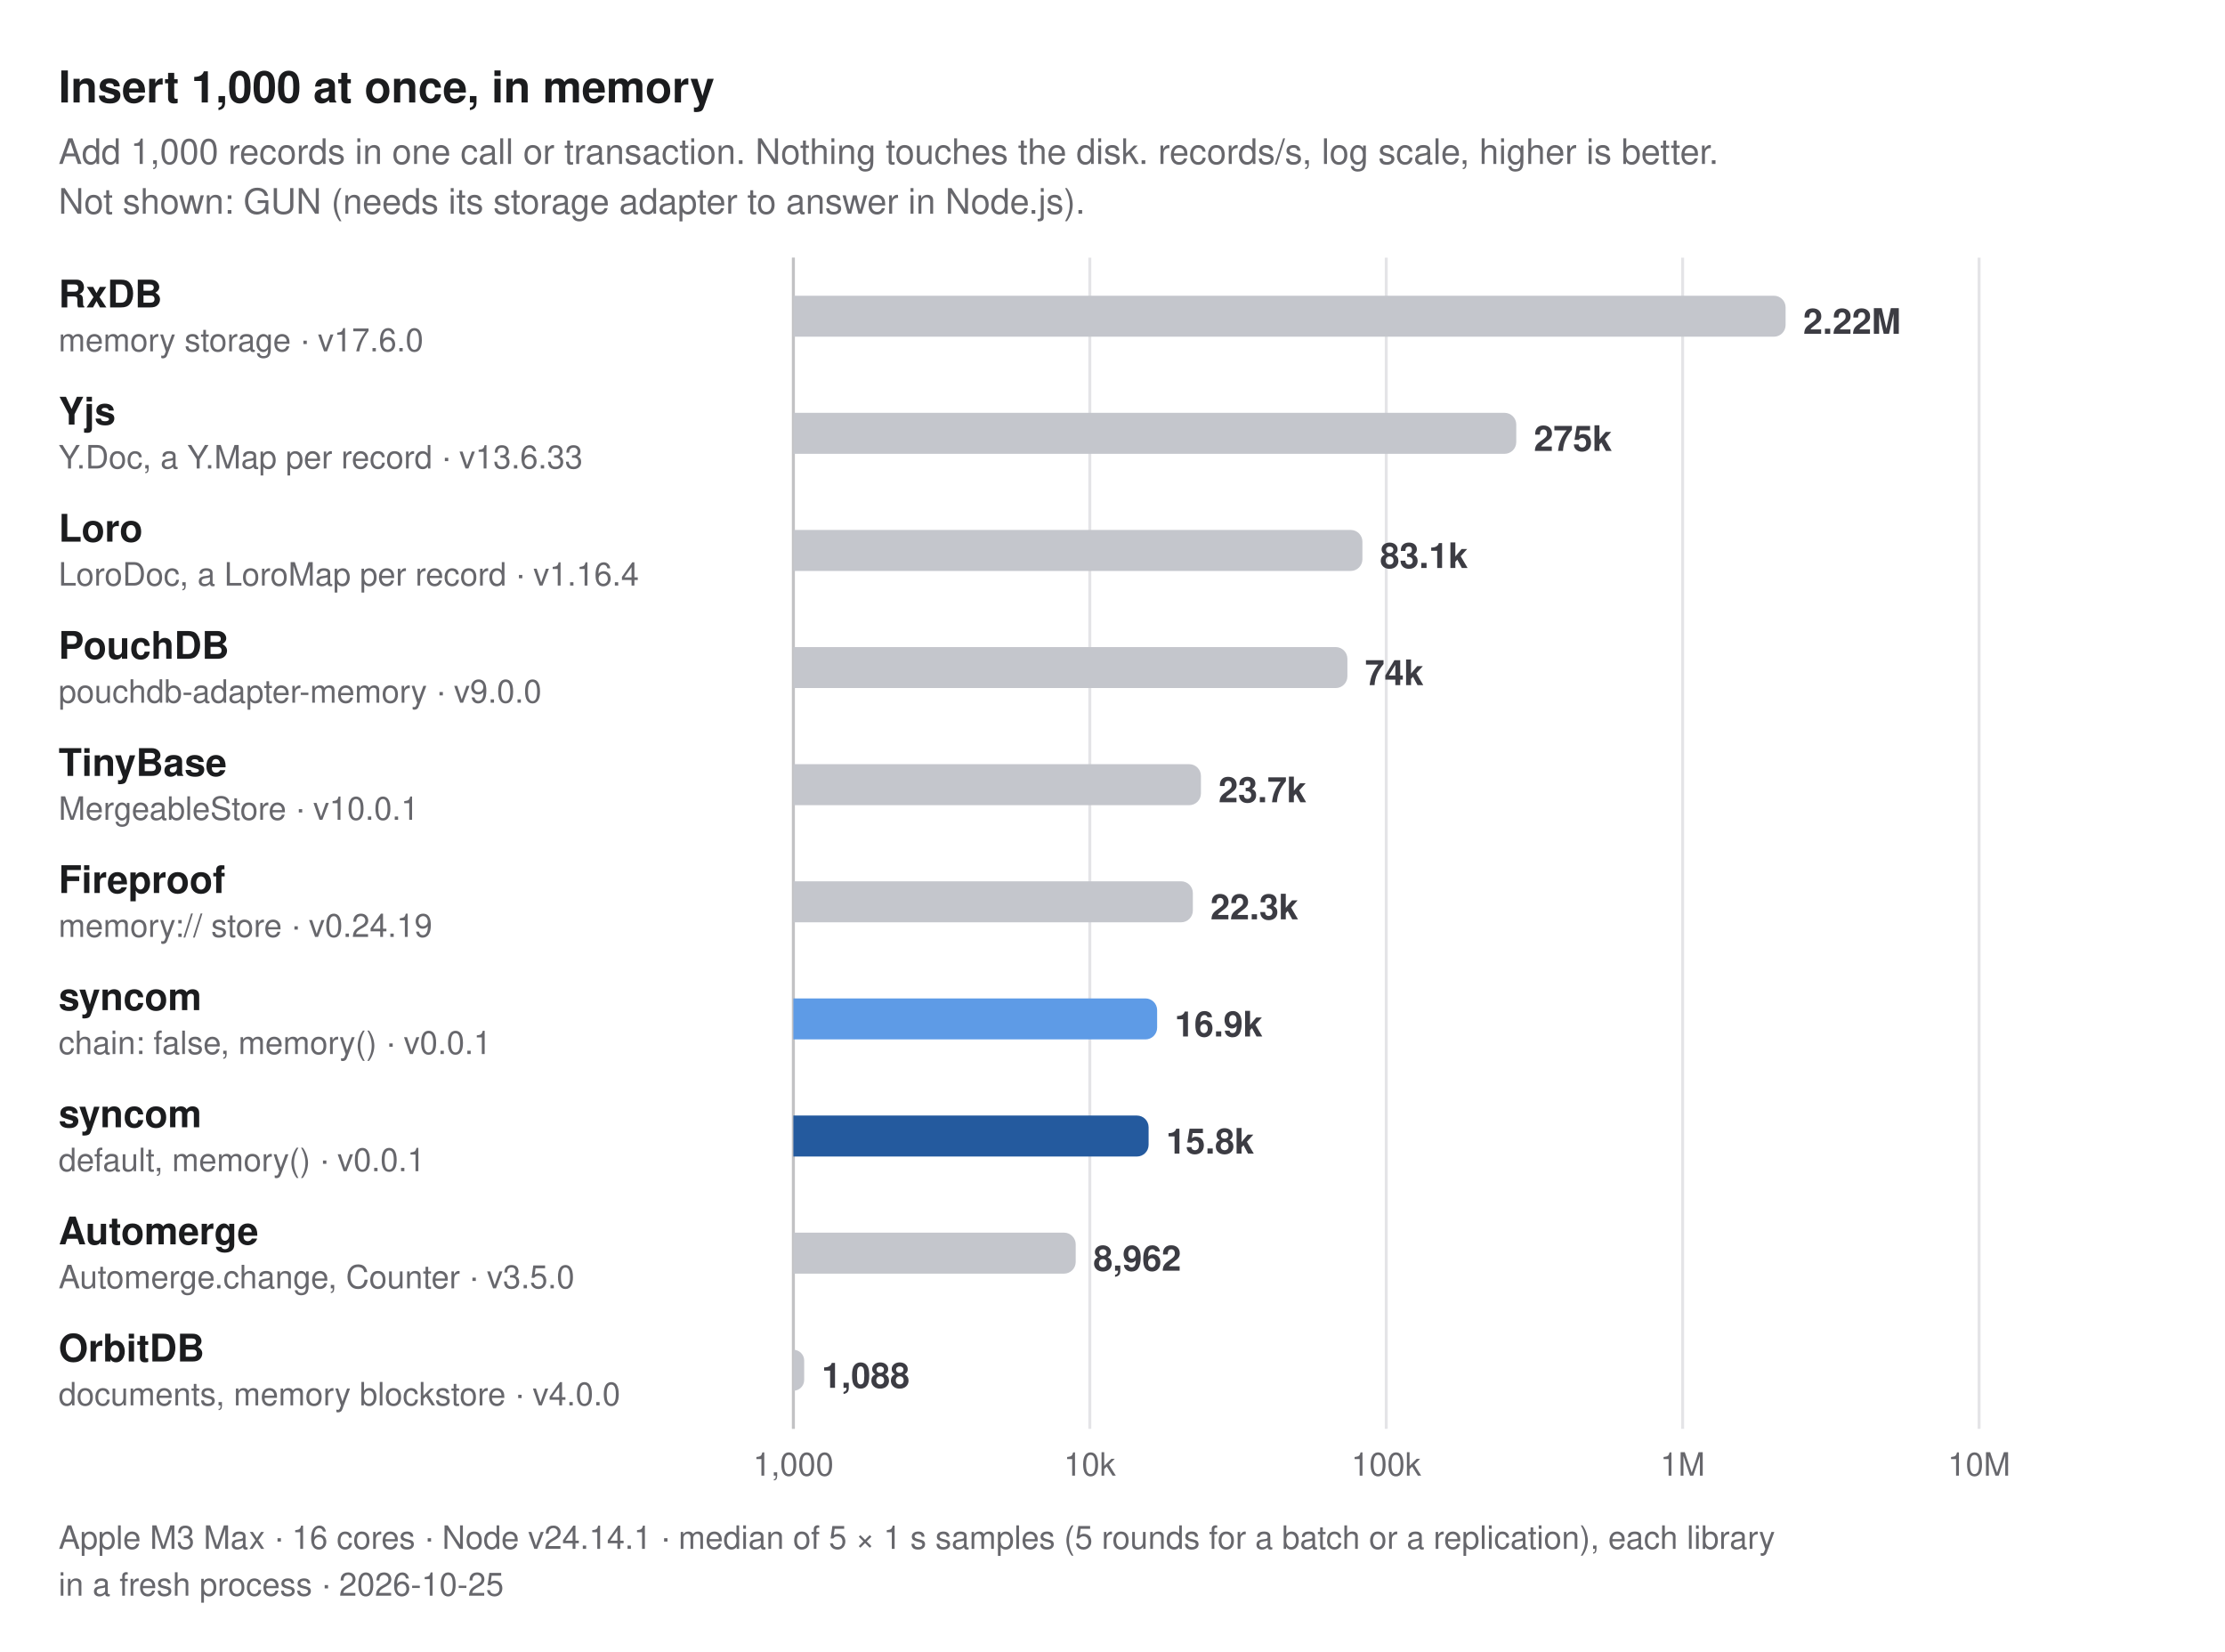
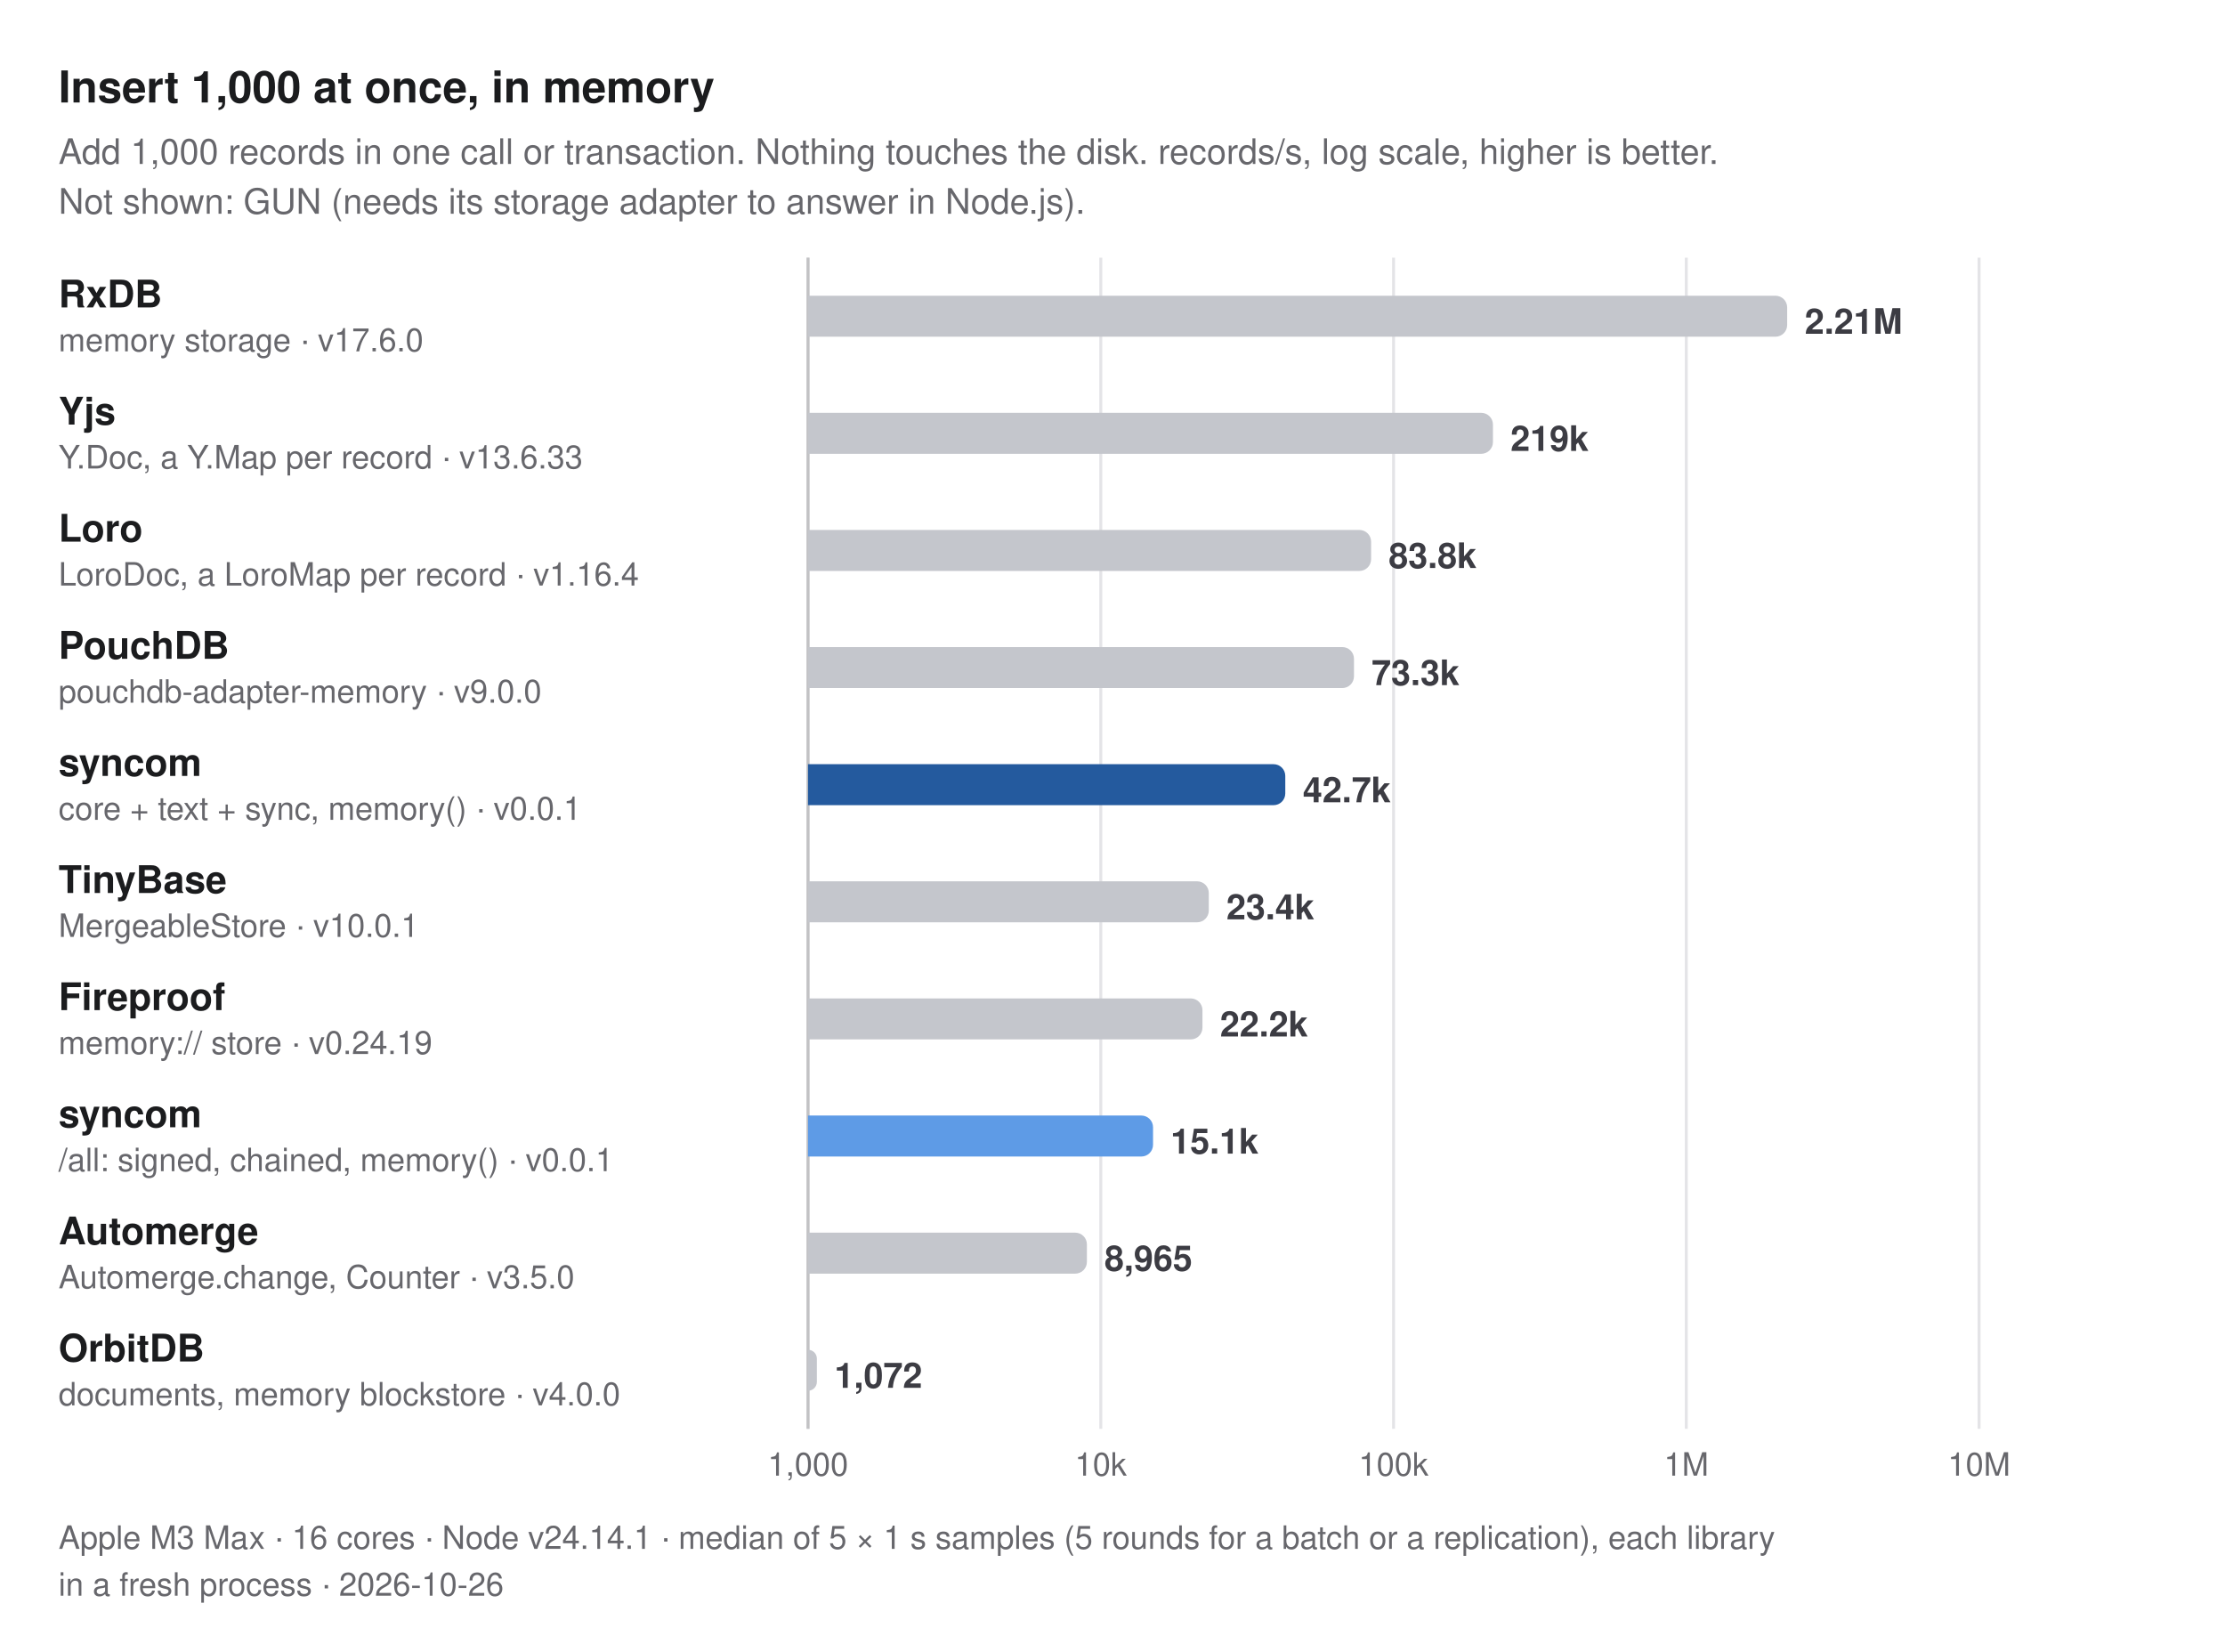
<svg xmlns="http://www.w3.org/2000/svg" width="760" height="564" viewBox="0 0 760 564" role="img" aria-label="Insert 1,000 at once, in memory. Add 1,000 records in one call or transaction. Nothing touches the disk. records/s, log scale, higher is better. Not shown: GUN (needs its storage adapter to answer in Node.js).">
  <style>
  text { font-family: -apple-system, BlinkMacSystemFont, "Segoe UI", Helvetica, Arial, sans-serif; }
  .title { font-size: 15px; font-weight: 700; fill: #1b1c1e; }
  .subtitle, .caption { font-size: 12px; fill: #67676c; }
  .caption { font-size: 11px; }
  .group { font-size: 11px; font-weight: 600; letter-spacing: 0.06em; fill: #67676c; }
  .label { font-size: 13px; font-weight: 600; fill: #1b1c1e; }
  .label.primary, .label.secondary { font-weight: 700; }
  .sublabel { font-size: 11px; fill: #67676c; }
  .value { font-size: 12px; font-weight: 600; fill: #3c3c43; font-variant-numeric: tabular-nums; }
  .value.small { font-size: 10px; }
  .legend { font-size: 11px; fill: #3c3c43; }
  .tick { font-size: 11px; fill: #67676c; font-variant-numeric: tabular-nums; }
  .grid { stroke: #e4e4e7; stroke-width: 1; }
  .axis { stroke: #c2c2c4; stroke-width: 1; }
  .ref { stroke: #67676c; stroke-width: 1; stroke-dasharray: 3 3; }
  .bar { fill: #c4c6cc; }
  .bar.primary { fill: #245a9e; }
  .bar.secondary { fill: #5e9be6; }
  @media (prefers-color-scheme: dark) {
    .title, .label { fill: #dfdfd6; }
    .subtitle, .caption, .group, .sublabel, .tick { fill: #98989f; }
    .value, .legend { fill: #c2c2c4; }
    .grid { stroke: #2e2e32; }
    .axis { stroke: #48484c; }
    .ref { stroke: #98989f; }
    .bar { fill: #46474e; }
    .bar.primary { fill: #8dbcf2; }
    .bar.secondary { fill: #3d7bd0; }
  }
</style>
  <text class="title" x="20" y="35">Insert 1,000 at once, in memory</text>
  <text class="subtitle" x="20" y="56">Add 1,000 records in one call or transaction. Nothing touches the disk. records/s, log scale, higher is better.</text>
  <text class="subtitle" x="20" y="73">Not shown: GUN (needs its storage adapter to answer in Node.js).</text>
-   <line class="grid" x1="271" y1="88" x2="271" y2="488" />
-   <text class="tick" x="271" y="504" text-anchor="middle">1,000</text>
-   <line class="grid" x1="372.25" y1="88" x2="372.25" y2="488" />
-   <text class="tick" x="372.25" y="504" text-anchor="middle">10k</text>
-   <line class="grid" x1="473.5" y1="88" x2="473.5" y2="488" />
-   <text class="tick" x="473.5" y="504" text-anchor="middle">100k</text>
-   <line class="grid" x1="574.75" y1="88" x2="574.75" y2="488" />
-   <text class="tick" x="574.75" y="504" text-anchor="middle">1M</text>
+   <line class="grid" x1="276" y1="88" x2="276" y2="488" />
+   <text class="tick" x="276" y="504" text-anchor="middle">1,000</text>
+   <line class="grid" x1="376" y1="88" x2="376" y2="488" />
+   <text class="tick" x="376" y="504" text-anchor="middle">10k</text>
+   <line class="grid" x1="476" y1="88" x2="476" y2="488" />
+   <text class="tick" x="476" y="504" text-anchor="middle">100k</text>
+   <line class="grid" x1="576" y1="88" x2="576" y2="488" />
+   <text class="tick" x="576" y="504" text-anchor="middle">1M</text>
  <line class="grid" x1="676" y1="88" x2="676" y2="488" />
  <text class="tick" x="676" y="504" text-anchor="middle">10M</text>
-   <line class="axis" x1="271" y1="88" x2="271" y2="488" />
+   <line class="axis" x1="276" y1="88" x2="276" y2="488" />
  <g>
    <text class="label" x="20" y="105">RxDB</text>
    <text class="sublabel" x="20" y="120">memory storage · v17.6.0</text>
-     <path class="bar" d="M271,101H605.915A4,4 0 0 1 609.915,105V111A4,4 0 0 1 605.915,115H271Z" />
-     <text class="value" x="615.915" y="114">2.22M</text>
+     <path class="bar" d="M276,101H606.45A4,4 0 0 1 610.45,105V111A4,4 0 0 1 606.45,115H276Z" />
+     <text class="value" x="616.45" y="114">2.21M</text>
  </g>
  <g>
    <text class="label" x="20" y="145">Yjs</text>
    <text class="sublabel" x="20" y="160">Y.Doc, a Y.Map per record · v13.6.33</text>
-     <path class="bar" d="M271,141H513.916A4,4 0 0 1 517.916,145V151A4,4 0 0 1 513.916,155H271Z" />
-     <text class="value" x="523.916" y="154">275k</text>
+     <path class="bar" d="M276,141H505.951A4,4 0 0 1 509.951,145V151A4,4 0 0 1 505.951,155H276Z" />
+     <text class="value" x="515.951" y="154">219k</text>
  </g>
  <g>
    <text class="label" x="20" y="185">Loro</text>
    <text class="sublabel" x="20" y="200">LoroDoc, a LoroMap per record · v1.16.4</text>
-     <path class="bar" d="M271,181H461.367A4,4 0 0 1 465.367,185V191A4,4 0 0 1 461.367,195H271Z" />
-     <text class="value" x="471.367" y="194">83.1k</text>
+     <path class="bar" d="M276,181H464.33A4,4 0 0 1 468.33,185V191A4,4 0 0 1 464.33,195H276Z" />
+     <text class="value" x="474.33" y="194">83.8k</text>
  </g>
  <g>
    <text class="label" x="20" y="225">PouchDB</text>
    <text class="sublabel" x="20" y="240">pouchdb-adapter-memory · v9.0.0</text>
-     <path class="bar" d="M271,221H456.234A4,4 0 0 1 460.234,225V231A4,4 0 0 1 456.234,235H271Z" />
-     <text class="value" x="466.234" y="234">74k</text>
+     <path class="bar" d="M276,221H458.486A4,4 0 0 1 462.486,225V231A4,4 0 0 1 458.486,235H276Z" />
+     <text class="value" x="468.486" y="234">73.3k</text>
  </g>
  <g>
-     <text class="label" x="20" y="265">TinyBase</text>
-     <text class="sublabel" x="20" y="280">MergeableStore · v10.0.1</text>
-     <path class="bar" d="M271,261H406.206A4,4 0 0 1 410.206,265V271A4,4 0 0 1 406.206,275H271Z" />
-     <text class="value" x="416.206" y="274">23.7k</text>
+     <text class="label primary" x="20" y="265">syncom</text>
+     <text class="sublabel" x="20" y="280">core + text + sync, memory() · v0.0.1</text>
+     <path class="bar primary" d="M276,261H435.018A4,4 0 0 1 439.018,265V271A4,4 0 0 1 435.018,275H276Z" />
+     <text class="value" x="445.018" y="274">42.7k</text>
  </g>
  <g>
-     <text class="label" x="20" y="305">Fireproof</text>
-     <text class="sublabel" x="20" y="320">memory:// store · v0.24.19</text>
-     <path class="bar" d="M271,301H403.445A4,4 0 0 1 407.445,305V311A4,4 0 0 1 403.445,315H271Z" />
-     <text class="value" x="413.445" y="314">22.3k</text>
+     <text class="label" x="20" y="305">TinyBase</text>
+     <text class="sublabel" x="20" y="320">MergeableStore · v10.0.1</text>
+     <path class="bar" d="M276,301H408.892A4,4 0 0 1 412.892,305V311A4,4 0 0 1 408.892,315H276Z" />
+     <text class="value" x="418.892" y="314">23.4k</text>
  </g>
  <g>
-     <text class="label secondary" x="20" y="345">syncom</text>
-     <text class="sublabel" x="20" y="360">chain: false, memory() · v0.0.1</text>
-     <path class="bar secondary" d="M271,341H391.244A4,4 0 0 1 395.244,345V351A4,4 0 0 1 391.244,355H271Z" />
-     <text class="value" x="401.244" y="354">16.9k</text>
+     <text class="label" x="20" y="345">Fireproof</text>
+     <text class="sublabel" x="20" y="360">memory:// store · v0.24.19</text>
+     <path class="bar" d="M276,341H406.724A4,4 0 0 1 410.724,345V351A4,4 0 0 1 406.724,355H276Z" />
+     <text class="value" x="416.724" y="354">22.2k</text>
  </g>
  <g>
-     <text class="label primary" x="20" y="385">syncom</text>
-     <text class="sublabel" x="20" y="400">default, memory() · v0.0.1</text>
-     <path class="bar primary" d="M271,381H388.333A4,4 0 0 1 392.333,385V391A4,4 0 0 1 388.333,395H271Z" />
-     <text class="value" x="398.333" y="394">15.8k</text>
+     <text class="label secondary" x="20" y="385">syncom</text>
+     <text class="sublabel" x="20" y="400">/all: signed, chained, memory() · v0.0.1</text>
+     <path class="bar secondary" d="M276,381H389.849A4,4 0 0 1 393.849,385V391A4,4 0 0 1 389.849,395H276Z" />
+     <text class="value" x="399.849" y="394">15.1k</text>
  </g>
  <g>
    <text class="label" x="20" y="425">Automerge</text>
    <text class="sublabel" x="20" y="440">Automerge.change, Counter · v3.5.0</text>
-     <path class="bar" d="M271,421H363.433A4,4 0 0 1 367.433,425V431A4,4 0 0 1 363.433,435H271Z" />
-     <text class="value" x="373.433" y="434">8,962</text>
+     <path class="bar" d="M276,421H367.256A4,4 0 0 1 371.256,425V431A4,4 0 0 1 367.256,435H276Z" />
+     <text class="value" x="377.256" y="434">8,965</text>
  </g>
  <g>
    <text class="label" x="20" y="465">OrbitDB</text>
    <text class="sublabel" x="20" y="480">documents, memory blockstore · v4.0.0</text>
-     <path class="bar" d="M271,461H271A3.689,3.689 0 0 1 274.689,464.689V471.311A3.689,3.689 0 0 1 271,475H271Z" />
-     <text class="value" x="280.689" y="474">1,088</text>
+     <path class="bar" d="M276,461H276A3.021,3.021 0 0 1 279.021,464.021V471.979A3.021,3.021 0 0 1 276,475H276Z" />
+     <text class="value" x="285.021" y="474">1,072</text>
  </g>
  <text class="caption" x="20" y="529">Apple M3 Max · 16 cores · Node v24.14.1 · median of 5 × 1 s samples (5 rounds for a batch or a replication), each library</text>
-   <text class="caption" x="20" y="545">in a fresh process · 2026-10-25</text>
+   <text class="caption" x="20" y="545">in a fresh process · 2026-10-26</text>
</svg>
